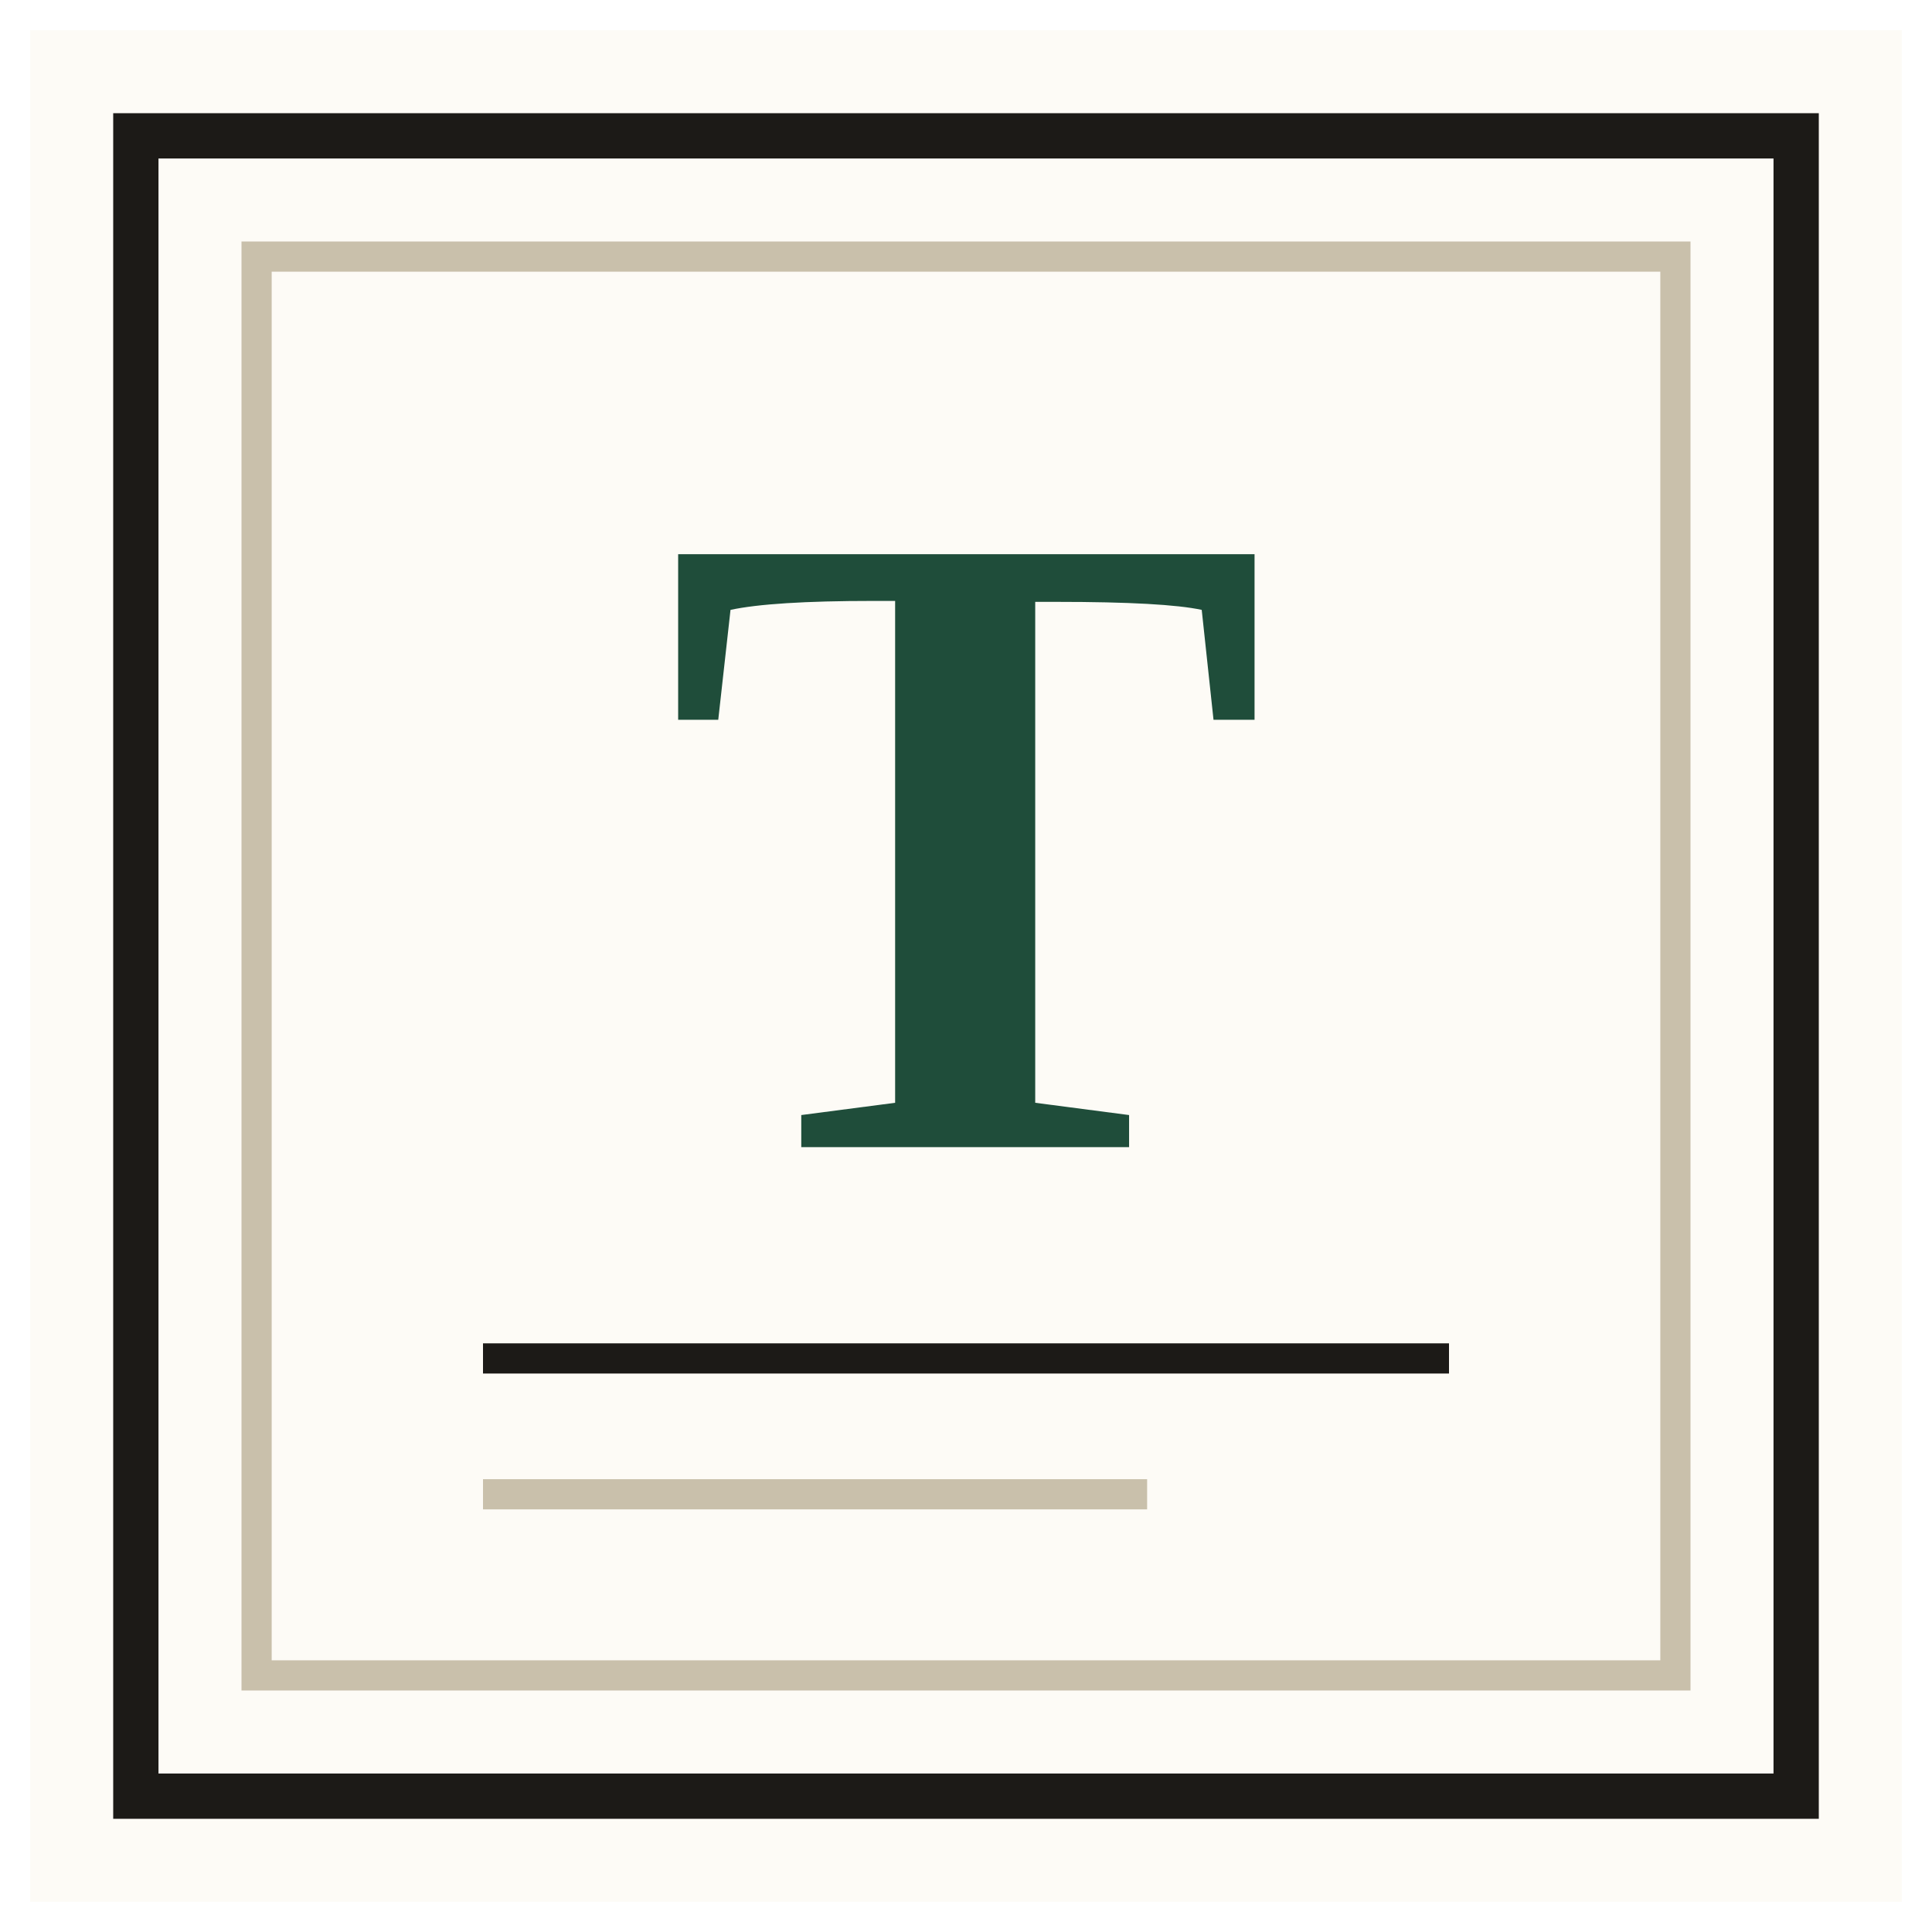
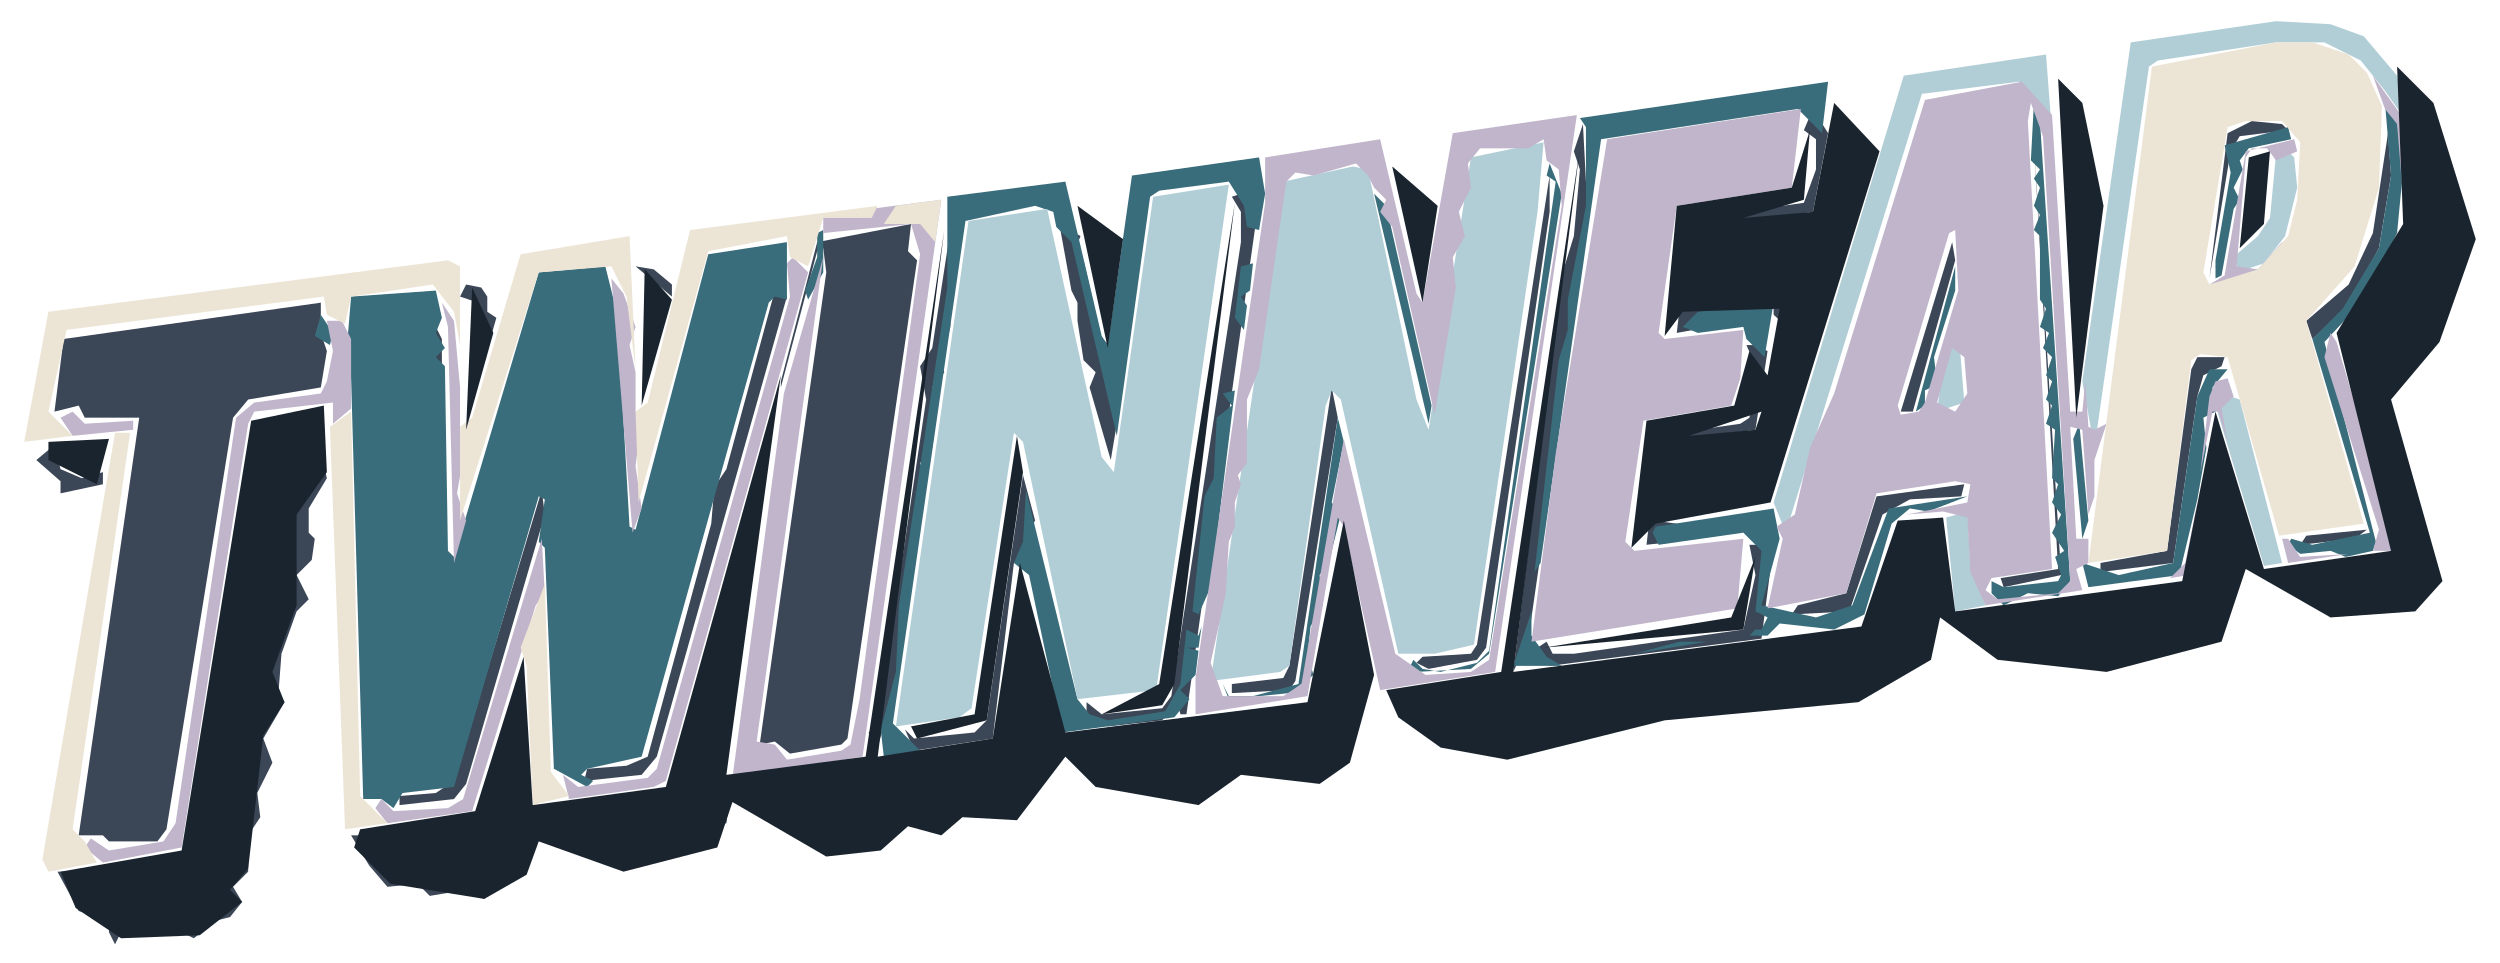
- <svg xmlns="http://www.w3.org/2000/svg" viewBox="0 0 64 64" role="img" aria-label="Twinnear — ledger mark">
-   <rect x="1" y="1" width="62" height="62" fill="#fdfbf6" />
-   <rect x="4.5" y="4.5" width="55" height="55" fill="none" stroke="#1c1a17" stroke-width="1.5" />
-   <rect x="8.5" y="8.5" width="47" height="47" fill="none" stroke="#c9c0ab" stroke-width="1" />
-   <text x="32" y="38" text-anchor="middle" font-family="Georgia, 'Times New Roman', serif" font-size="30" font-weight="700" fill="#1f4d3a">T</text>
-   <line x1="16" y1="45" x2="48" y2="45" stroke="#1c1a17" stroke-width="1" />
-   <line x1="16" y1="49.5" x2="38" y2="49.5" stroke="#c9c0ab" stroke-width="1" />
+ <svg xmlns="http://www.w3.org/2000/svg" width="826" height="318" viewBox="0 0 826 318" role="img" aria-label="Twinnear">
+   <path fill="#3b4656" fill-rule="evenodd" d="M189,282L194,280L196,283L208,286L219,283L212,284L209,281L202,283L193,279Z M298,272L287,272L284,275L280,274L278,277L290,280L290,276Z M253,270L262,276L274,276Z M184,274L181,266L176,266L172,278L166,286L160,285L158,290L150,292L142,288L138,290L125,286L120,281L121,276L116,276L122,286L128,293L138,292L142,296L154,294L160,297L162,294L172,290L176,279L179,277L175,274L176,272L183,276Z M246,257L238,258L235,270L230,274L232,281L234,280L234,273L240,272L241,264L245,264L248,268L249,267Z M344,256L342,256L334,266L330,265L328,268L338,266L338,262L344,260Z M348,232L344,241L346,244L350,242Z M586,180L578,180L580,190L576,208L520,216L513,216L511,212L508,214L512,220L582,211Z M782,175L762,177L760,180L778,178Z M206,174L204,179L208,186L210,180Z M179,162L150,258L144,262L132,263L132,266L150,264L154,259L180,170Z M649,160L620,164L610,196L594,200L592,203L611,202L622,170L631,165L648,164Z M338,157L326,238L322,242L302,244L299,241L302,248L328,244L335,186L339,186L339,177L342,172Z M106,150L102,152L94,164L94,168L90,189L91,194L86,210L84,238L81,243L82,252L78,268L79,272L76,278L75,289L72,296L68,296L62,302L35,300L25,294L24,288L19,288L26,301L36,304L36,308L38,312L40,308L46,307L49,309L58,307L64,310L72,304L76,303L80,298L77,293L82,288L82,276L86,270L85,262L90,252L87,244L94,232L92,229L93,216L98,202L102,198L98,190L103,185L104,178L102,176L102,168L108,158Z M12,152L20,159L20,163L34,160L34,156L27,158L20,155L18,147Z M440,128L426,220L424,224L407,226L407,229L426,228L428,225L442,138Z M735,118L726,118L724,122L716,182L694,186L694,189L718,186L726,131L728,124L734,121Z M580,114L577,114L581,123L578,138L575,140L554,143L548,146L544,180L553,179L551,176L554,173L546,172L550,146L580,142L584,116Z M144,108L144,121L146,122L146,112Z M106,100L21,112L18,136L26,134L28,138L46,138L26,276L34,276L36,278L52,278L55,274L77,138L82,132L106,128L108,116L106,110Z M154,94L152,98L158,100L162,112L164,105L161,103L161,98L159,95Z M258,94L256,96L240,155L236,161L235,173L214,250L207,253L194,254L193,258L212,256L217,250L260,98Z M210,88L222,98L222,94L216,89Z M609,84L604,88L600,87L596,92L594,88L584,89L578,93L574,99L586,99L586,104L597,114L597,122L600,116Z M645,80L628,136L632,136L646,86Z M314,76L308,115L304,121L306,132L290,239L287,242L289,250L292,240L295,236L306,159L304,153L308,148L310,132L308,128L312,123L310,118L312,116L314,108Z M363,75L369,92L371,79Z M301,74L270,80L258,126L258,128L270,83L272,82L273,90L251,246L256,245L261,249L278,246L280,244L303,86L300,83Z M350,74L354,96L356,100L356,106L358,119L362,123L360,128L367,152L369,140L366,130L369,121L368,115L364,112L358,86L355,83L357,78Z M416,66L412,68L410,64L407,65L410,70L410,80L387,230L384,234L364,236L359,232L359,236L366,240L384,238L389,231L390,236L392,236Z M512,58L488,213L486,216L470,217L468,219L472,221L488,218L491,214L512,70Z M672,47L680,188L661,191L662,194L681,190Z M789,44L784,77L776,94L762,106L764,112L775,102L786,82L790,58Z M523,41L520,50L522,56L520,78L516,91L500,222L505,211L526,65L524,60Z M754,41L744,40L736,44L730,92L737,50L740,45L756,43Z M599,36L596,43L600,46L600,56L596,67L561,72L558,75L554,110L565,108L563,102L557,102L562,75L599,70L604,44Z" />
+   <path fill="#3a6d7b" fill-rule="evenodd" d="M564,212L555,212L540,216Z M506,202L500,220L516,220L511,217L506,210Z M650,164L624,168L612,200L600,204L582,200L588,178L586,168L547,174L546,176L548,180L576,176L582,182L580,202L584,204L582,208L580,208L578,210L584,210L588,206L606,208L616,203L625,173L631,168L637,169Z M339,162L338,179L335,186L340,190L351,242L388,237L393,231L390,228L395,223L396,215L392,214L396,214L397,207L396,210L392,208L390,226L385,235L366,238L360,236L356,231Z M687,140L685,145L688,178L690,172Z M442,138L429,226L414,230L406,230L404,226L406,231L426,229L434,223L432,217L433,207L437,200L436,190L439,186L443,170L440,166L444,146Z M408,129L404,130L407,134L402,138L401,158L398,164L394,202L396,203L400,194Z M736,122L730,122L726,131L718,186L700,190L688,186L690,194L720,190L726,165L729,148L728,138L732,136L731,128Z M106,104L104,111L109,114L110,110Z M586,100L561,103L556,108L561,110L576,108L577,112L583,118Z M646,88L633,136L636,134L636,129L640,127L639,118L646,96Z M414,87L410,88L408,105L411,109L412,101L410,98L413,96Z M260,80L234,84L210,175L208,174L204,104L200,88L178,90L150,184L148,182L147,121L144,118L147,115L144,110L146,105L144,96L116,98L114,122L116,125L120,264L126,264L130,267L133,262L150,260L178,164L180,165L178,179L180,181L183,254L194,260L196,258L192,256L194,254L212,250L254,100L256,98L260,99Z M272,76L270,77L270,85L266,96L267,99L272,90Z M454,64L472,140L473,134L458,68Z M512,54L511,58L514,60L492,215L488,219L476,222L470,221L467,218L466,220L468,222L486,221L492,216L516,64Z M416,52L374,58L366,114L364,111L352,60L313,65L313,95L297,200L296,222L291,241L292,250L304,248L295,239L319,73L342,68L348,70L349,75L354,80L369,144L380,65L383,63L406,60L411,68L412,75L416,76L418,64Z M756,42L735,48L737,57L732,86L732,92L734,91L738,69L740,66L738,62L741,56L740,53L743,49L757,46Z M672,34L671,53L674,56L672,59L674,62L672,68L674,71L672,76L674,78L674,99L676,102L674,108L677,110L675,115L678,118L676,124L678,126L676,132L678,134L676,140L679,142L678,158L680,160L678,166L681,170L678,176L682,182L679,184L681,190L680,192L662,194L658,192L658,196L662,200L670,196L680,197L684,192L674,40Z M788,34L790,58L786,82L774,102L764,112L783,176L764,180L757,178L756,180L760,183L770,182L775,184L784,182L785,179L768,113L782,98L792,77L794,56L792,40Z M604,27L522,39L524,42L524,68L518,99L518,109L515,119L507,189L509,186L529,46L594,36L602,44Z" />
+   <path fill="#b1ced7" fill-rule="evenodd" d="M650,169L643,171L646,202L656,200L651,187Z M734,130L732,134L748,187L754,186L740,132Z M647,108L639,124L641,128L640,136L649,133Z M406,61L381,65L368,156L364,151L346,69L320,73L296,240L317,237L321,234L335,143L338,146L356,231L382,228Z M756,50L752,51L750,72L746,78L739,84L739,90L748,87L755,78L759,62L758,52Z M510,47L486,52L472,142L468,132L452,56L447,55L424,60L400,225L423,222L426,220L438,134L440,129L443,132L462,216L474,216L487,213L508,70Z M676,18L629,25L586,166L590,176L635,31L667,27L676,36L678,44Z M781,12L770,8L752,7L704,14L688,126L692,148L710,22L713,20L752,14L768,14L780,20L788,30L795,40L792,25Z" />
+   <path fill="#c0b5cb" fill-rule="evenodd" d="M754,178L756,186L776,183L760,184L756,178Z M179,178L153,264L148,267L130,268L126,264L124,267L128,272L156,268L177,200L180,196Z M726,166L722,186L717,191L723,190Z M20,138L24,144L44,142L44,139L28,140L24,136Z M736,125L732,126L730,131L727,156L731,136L733,136L736,146L734,135L738,131Z M770,110L768,118L786,175L784,182L790,182L790,174L772,113Z M113,106L108,106L110,116L108,126L106,130L84,133L78,138L58,272L54,278L36,281L30,277L28,280L34,285L60,280L82,140L84,136L110,133L110,140L116,135L116,112Z M146,100L148,108L150,186L154,172L151,163L154,146L152,143L152,128L150,106Z M202,92L209,176L212,168L210,154L212,138L210,136L210,123L208,114L210,108L206,97Z M262,85L260,87L261,98L217,254L214,257L191,260L186,256L188,264L216,260L220,258L267,90Z M311,66L272,71L272,77L301,74L304,84L284,231L281,246L278,248L260,251L256,246L250,245L272,85L259,130L242,257L285,250Z M758,46L742,50L735,91L730,94L744,92L756,82L754,80L746,89L739,88L742,52L744,49L749,49L752,53L759,50Z M521,38L480,44L470,100L468,97L456,46L418,52L418,67L395,224L395,236L432,230L442,171L444,174L456,228L494,222Z M510,46L511,53L515,56L516,68L492,218L486,222L471,223L461,216L444,145L430,226L424,230L404,230L400,219L405,196L406,179L408,174L408,166L410,160L409,157L412,153L412,132L416,122L425,60L428,57L434,58L448,54L452,58L454,62L458,66L456,70L460,75L474,137L481,95L480,85L484,78L482,70L486,62L485,54L489,49L505,49Z M595,36L531,46L514,150L506,212L574,201L576,178L540,182L537,179L543,139L572,134L575,125L576,109L550,112L548,110L554,68L592,62Z M668,27L636,33L606,130L598,148L593,170L587,174L589,178L584,201L610,196L620,163L646,159L651,160L650,166L630,170L642,169L650,171L651,189L656,200L688,195L686,188L690,186L690,178L686,178L684,141L688,142L690,170L692,164L692,152L696,140L692,142L690,141L689,126L688,136L684,136L678,38Z M645,115L649,118L650,130L646,136L640,133Z M646,76L647,96L636,133L634,136L628,137L627,134L644,77Z M671,34L675,45L684,192L680,196L660,198L656,195L658,191L678,188L670,40Z M784,25L788,36L792,41L794,66L796,54L794,39Z" />
+   <path fill="#ece5d6" fill-rule="evenodd" d="M180,193L172,214L174,220L176,266L188,263L182,255Z M43,143L38,143L14,284L16,288L32,285L28,278L24,274Z M116,136L109,141L114,274L128,272L119,263Z M152,88L148,86L16,103L8,146L24,144L16,136L22,109L107,98L108,104L114,107L116,98L143,94L150,103L152,114Z M208,78L172,84L156,138L152,141L152,172L178,90L202,88L207,98L210,122Z M290,68L228,76L214,133L210,136L211,166L234,83L260,78L261,85L267,88L272,72L288,72Z M311,66L296,68L292,74L304,74L309,80Z M776,18L764,14L752,14L711,22L690,186L716,182L724,119L727,117L736,118L753,177L781,173L762,106L778,88L786,62L787,35L782,24Z M754,40L760,47L759,66L756,78L746,89L730,94L728,90L736,42L742,40Z" />
+   <path fill="#1a242e" fill-rule="evenodd" d="M580,184L572,204L510,214L576,208Z M36,145L16,146L16,152L32,160Z M336,144L322,236L301,240L303,244L326,238L338,156Z M107,134L83,139L60,281L20,288L25,300L40,310L66,309L80,298L76,294L82,287L87,243L94,232L90,222L98,200L98,170L108,156Z M156,95L154,142L163,110Z M213,89L212,134L222,99Z M444,172L432,232L352,242L337,186L328,244L290,250L312,76L286,250L240,256L258,124L220,260L176,266L173,217L157,268L119,274L117,280L129,292L160,297L174,289L178,278L206,288L237,280L242,265L273,283L291,281L300,273L311,276L318,270L336,271L352,250L362,260L396,266L410,256L436,259L446,252L454,223Z M356,68L366,115L371,79Z M408,67L383,226L364,236L384,233L388,226Z M460,55L470,100L475,68Z M750,50L743,52L740,82L748,74Z M606,34L599,70L576,72L596,66L598,43L592,62L554,68L550,111L556,103L588,102L584,124L578,116L573,134L544,139L539,181L547,173L585,166L621,50Z M582,136L580,142L558,144Z M680,26L686,138L695,68L688,34Z M804,34L792,22L794,74L772,110L790,182L748,188L732,136L721,192L646,202L642,171L627,172L615,207L500,222L522,49L496,222L458,228L462,237L476,247L498,251L550,238L614,232L638,218L641,204L660,218L696,222L734,212L742,188L770,204L798,202L807,192L790,132L806,113L818,79Z" />
</svg>
